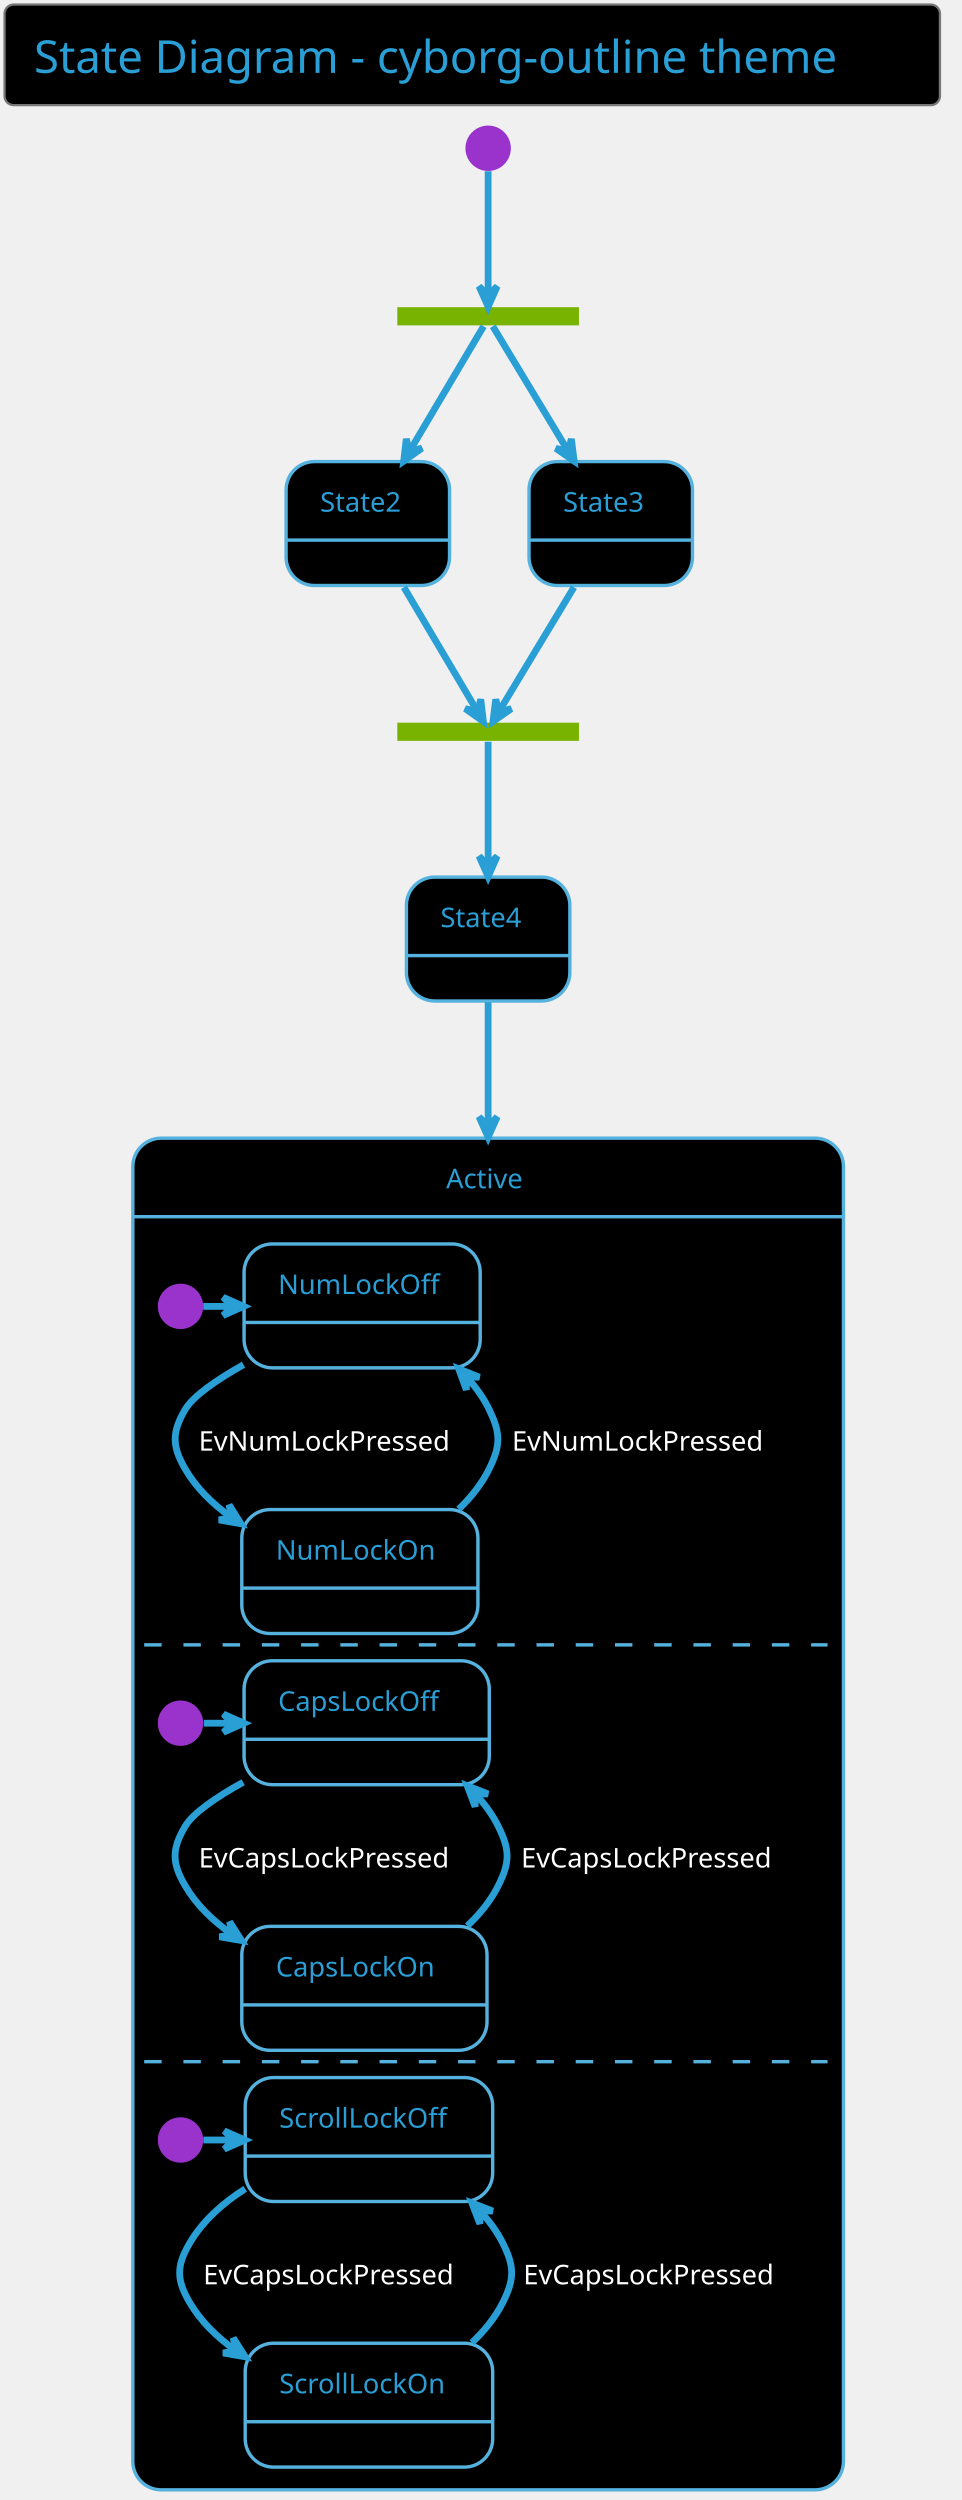
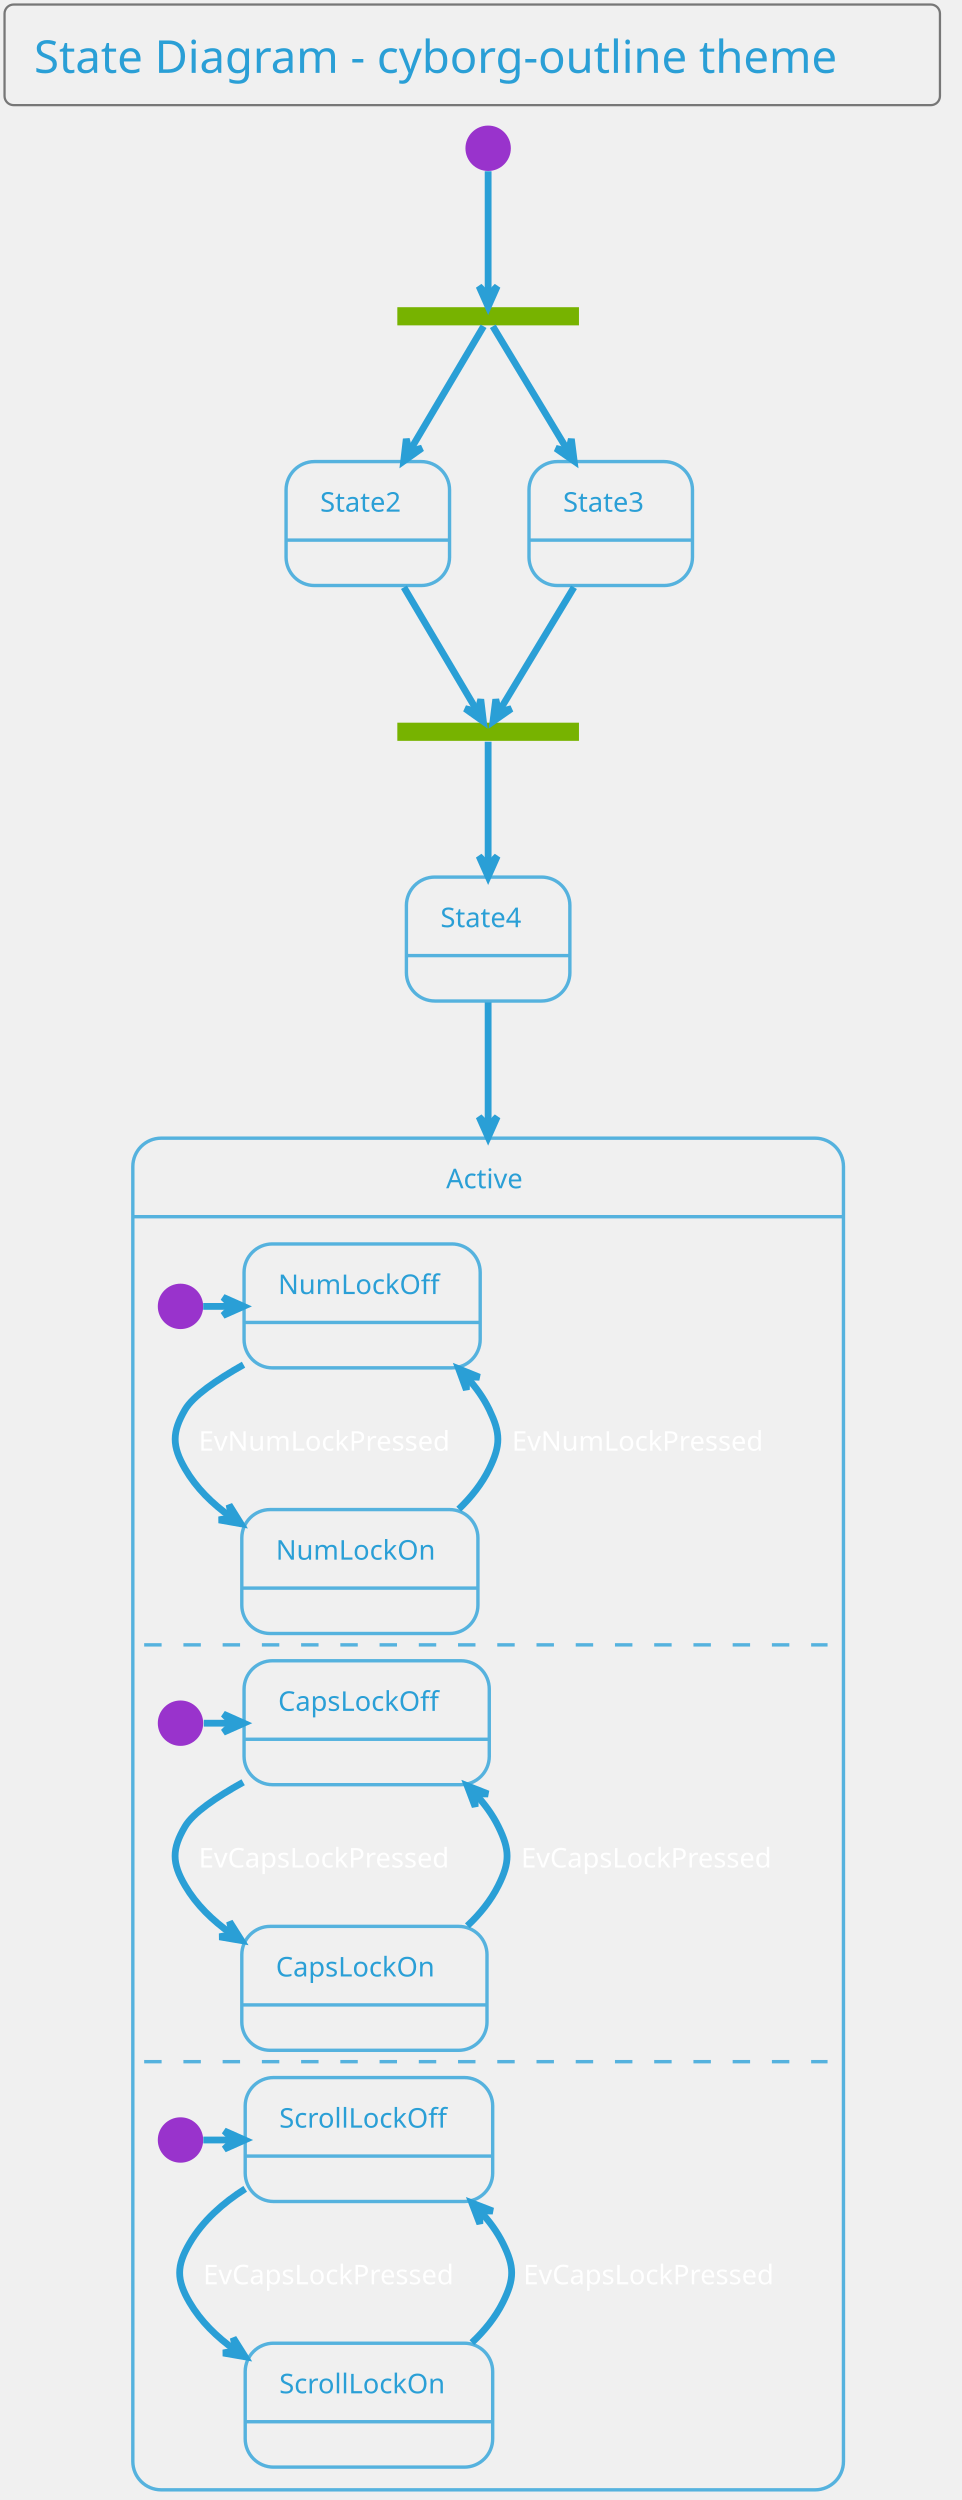
- <svg xmlns="http://www.w3.org/2000/svg" contentScriptType="application/ecmascript" contentStyleType="text/css" height="1147.917px" preserveAspectRatio="none" style="width:441px;height:1147px;background:#000000;" version="1.1" viewBox="0 0 441 1147" width="441.667px" zoomAndPan="magnify">
+ <svg xmlns="http://www.w3.org/2000/svg" contentScriptType="application/ecmascript" contentStyleType="text/css" height="1147.917px" preserveAspectRatio="none" style="width:441px;height:1147px;background:#00000000;" version="1.1" viewBox="0 0 441 1147" width="441.667px" zoomAndPan="magnify">
  <defs />
  <g>
-     <rect fill="#000000" height="46.153" rx="4.167" ry="4.167" style="stroke:#777777;stroke-width:1.042;" width="429.167" x="2.083" y="2.083" />
+     <rect height="46.153" rx="4.167" ry="4.167" style="stroke:#777777;stroke-width:1.042;fill:none;" width="429.167" x="2.083" y="2.083" />
    <text fill="#2A9FD6" font-family="Verdana" font-size="20.833" lengthAdjust="spacing" textLength="402.083" x="15.625" y="33.445">State Diagram - cyborg-outline theme</text>
    <rect fill="#77B300" height="8.333" style="stroke:none;stroke-width:1.042;" width="83.333" x="182.292" y="140.944" />
    <ellipse cx="223.958" cy="68.028" fill="#9933CC" rx="10.417" ry="10.417" style="stroke:none;stroke-width:1.042;" />
    <g id="State2">
-       <rect fill="#000000" height="56.858" rx="13.021" ry="13.021" style="stroke:#55B2DE;stroke-width:1.562;" width="75" x="131.25" y="211.778" />
-       <line style="stroke:#55B2DE;stroke-width:1.562;" x1="131.25" x2="206.25" y1="247.803" y2="247.803" />
+       <rect height="56.858" rx="13.021" ry="13.021" style="stroke:#55B2DE;stroke-width:1.562;fill:none;" width="75" x="131.25" y="211.778" />
+       <line style="stroke:#55B2DE;stroke-width:1.562;fill:none;" x1="131.25" x2="206.25" y1="247.803" y2="247.803" />
      <text fill="#2A9FD6" font-family="Verdana" font-size="12.5" lengthAdjust="spacing" textLength="43.75" x="146.875" y="234.762">State2</text>
    </g>
    <g id="State3">
-       <rect fill="#000000" height="56.858" rx="13.021" ry="13.021" style="stroke:#55B2DE;stroke-width:1.562;" width="75" x="242.708" y="211.778" />
-       <line style="stroke:#55B2DE;stroke-width:1.562;" x1="242.708" x2="317.708" y1="247.803" y2="247.803" />
+       <rect height="56.858" rx="13.021" ry="13.021" style="stroke:#55B2DE;stroke-width:1.562;fill:none;" width="75" x="242.708" y="211.778" />
+       <line style="stroke:#55B2DE;stroke-width:1.562;fill:none;" x1="242.708" x2="317.708" y1="247.803" y2="247.803" />
      <text fill="#2A9FD6" font-family="Verdana" font-size="12.5" lengthAdjust="spacing" textLength="43.75" x="258.333" y="234.762">State3</text>
    </g>
    <rect fill="#77B300" height="8.333" style="stroke:none;stroke-width:1.042;" width="83.333" x="182.292" y="331.569" />
    <g id="State4">
-       <rect fill="#000000" height="56.858" rx="13.021" ry="13.021" style="stroke:#55B2DE;stroke-width:1.562;" width="75" x="186.458" y="402.403" />
-       <line style="stroke:#55B2DE;stroke-width:1.562;" x1="186.458" x2="261.458" y1="438.428" y2="438.428" />
+       <rect height="56.858" rx="13.021" ry="13.021" style="stroke:#55B2DE;stroke-width:1.562;fill:none;" width="75" x="186.458" y="402.403" />
+       <line style="stroke:#55B2DE;stroke-width:1.562;fill:none;" x1="186.458" x2="261.458" y1="438.428" y2="438.428" />
      <text fill="#2A9FD6" font-family="Verdana" font-size="12.5" lengthAdjust="spacing" textLength="43.75" x="202.083" y="425.387">State4</text>
    </g>
-     <rect fill="#000000" height="620.142" rx="13.021" ry="13.021" style="stroke:#55B2DE;stroke-width:1.562;" width="326.042" x="60.938" y="522.194" />
-     <rect fill="#000000" height="577.867" rx="13.021" ry="13.021" style="stroke:#000000;stroke-width:1.042;" width="319.792" x="64.062" y="561.344" />
-     <line style="stroke:#55B2DE;stroke-width:1.562;" x1="60.938" x2="386.979" y1="558.219" y2="558.219" />
+     <rect height="620.142" rx="13.021" ry="13.021" style="stroke:#55B2DE;stroke-width:1.562;fill:none;" width="326.042" x="60.938" y="522.194" />
+     <rect height="577.867" rx="13.021" ry="13.021" style="stroke:#00000000;stroke-width:1.042;fill:none;" width="319.792" x="64.062" y="561.344" />
+     <line style="stroke:#55B2DE;stroke-width:1.562;fill:none;" x1="60.938" x2="386.979" y1="558.219" y2="558.219" />
    <text fill="#2A9FD6" font-family="Verdana" font-size="12.5" lengthAdjust="spacing" textLength="38.542" x="204.688" y="545.178">Active</text>
    <ellipse cx="82.812" cy="599.365" fill="#9933CC" rx="10.417" ry="10.417" style="stroke:none;stroke-width:1.042;" />
    <g id="Active.NumLockOff">
-       <rect fill="#000000" height="56.858" rx="13.021" ry="13.021" style="stroke:#55B2DE;stroke-width:1.562;" width="108.333" x="111.979" y="570.719" />
-       <line style="stroke:#55B2DE;stroke-width:1.562;" x1="111.979" x2="220.312" y1="606.744" y2="606.744" />
+       <rect height="56.858" rx="13.021" ry="13.021" style="stroke:#55B2DE;stroke-width:1.562;fill:none;" width="108.333" x="111.979" y="570.719" />
+       <line style="stroke:#55B2DE;stroke-width:1.562;fill:none;" x1="111.979" x2="220.312" y1="606.744" y2="606.744" />
      <text fill="#2A9FD6" font-family="Verdana" font-size="12.5" lengthAdjust="spacing" textLength="77.083" x="127.604" y="593.703">NumLockOff</text>
    </g>
    <g id="Active.NumLockOn">
-       <rect fill="#000000" height="56.858" rx="13.021" ry="13.021" style="stroke:#55B2DE;stroke-width:1.562;" width="108.333" x="110.938" y="692.594" />
-       <line style="stroke:#55B2DE;stroke-width:1.562;" x1="110.938" x2="219.271" y1="728.619" y2="728.619" />
+       <rect height="56.858" rx="13.021" ry="13.021" style="stroke:#55B2DE;stroke-width:1.562;fill:none;" width="108.333" x="110.938" y="692.594" />
+       <line style="stroke:#55B2DE;stroke-width:1.562;fill:none;" x1="110.938" x2="219.271" y1="728.619" y2="728.619" />
      <text fill="#2A9FD6" font-family="Verdana" font-size="12.5" lengthAdjust="spacing" textLength="77.083" x="126.562" y="715.578">NumLockOn</text>
    </g>
    <path d="M93.229,599.365 C97.573,599.365 101.906,599.365 106.25,599.365 " fill="none" id="*start*Active-to-NumLockOff" style="stroke:#2A9FD6;stroke-width:3.125;" />
    <polygon fill="#2A9FD6" points="111.74,599.365,102.365,595.199,106.531,599.365,102.365,603.532,111.74,599.365" style="stroke:#2A9FD6;stroke-width:3.125;" />
    <path d="M111.729,626.115 C99.208,633.178 88.49,640.584 84.896,646.761 C78.854,657.167 78.875,663.417 84.896,673.844 C89.979,682.657 97.458,689.949 105.823,695.928 " fill="none" id="NumLockOff-to-NumLockOn" style="stroke:#2A9FD6;stroke-width:3.125;" />
    <polygon fill="#2A9FD6" points="110.552,699.115,105.118,690.413,106.237,696.199,100.452,697.318,110.552,699.115" style="stroke:#2A9FD6;stroke-width:3.125;" />
    <text fill="#FFFFFF" font-family="Verdana" font-size="12.5" lengthAdjust="spacing" textLength="127.083" x="91.146" y="665.578">EvNumLockPressed</text>
    <path d="M210.458,692.417 C216.115,686.98 221.094,680.782 224.479,673.844 C229.76,663.021 229.708,657.605 224.479,646.761 C221.896,641.407 218.365,636.49 214.302,632.011 " fill="none" id="NumLockOn-to-NumLockOff" style="stroke:#2A9FD6;stroke-width:3.125;" />
    <polygon fill="#2A9FD6" points="210.438,628.021,213.965,637.655,214.06,631.763,219.952,631.858,210.438,628.021" style="stroke:#2A9FD6;stroke-width:3.125;" />
    <text fill="#FFFFFF" font-family="Verdana" font-size="12.5" lengthAdjust="spacing" textLength="127.083" x="234.896" y="665.578">EvNumLockPressed</text>
    <line style="stroke:#55B2DE;stroke-width:1.562;stroke-dasharray:8.0,10.0;" x1="66.146" x2="379.688" y1="754.661" y2="754.661" />
    <ellipse cx="82.812" cy="790.599" fill="#9933CC" rx="10.417" ry="10.417" style="stroke:none;stroke-width:1.042;" />
    <g id="Active.CONC87.CapsLockOff">
-       <rect fill="#000000" height="56.858" rx="13.021" ry="13.021" style="stroke:#55B2DE;stroke-width:1.562;" width="112.5" x="111.979" y="761.953" />
-       <line style="stroke:#55B2DE;stroke-width:1.562;" x1="111.979" x2="224.479" y1="797.978" y2="797.978" />
+       <rect height="56.858" rx="13.021" ry="13.021" style="stroke:#55B2DE;stroke-width:1.562;fill:none;" width="112.5" x="111.979" y="761.953" />
+       <line style="stroke:#55B2DE;stroke-width:1.562;fill:none;" x1="111.979" x2="224.479" y1="797.978" y2="797.978" />
      <text fill="#2A9FD6" font-family="Verdana" font-size="12.5" lengthAdjust="spacing" textLength="81.25" x="127.604" y="784.937">CapsLockOff</text>
    </g>
    <g id="Active.CONC87.CapsLockOn">
-       <rect fill="#000000" height="56.858" rx="13.021" ry="13.021" style="stroke:#55B2DE;stroke-width:1.562;" width="112.5" x="110.938" y="883.828" />
-       <line style="stroke:#55B2DE;stroke-width:1.562;" x1="110.938" x2="223.438" y1="919.853" y2="919.853" />
+       <rect height="56.858" rx="13.021" ry="13.021" style="stroke:#55B2DE;stroke-width:1.562;fill:none;" width="112.5" x="110.938" y="883.828" />
+       <line style="stroke:#55B2DE;stroke-width:1.562;fill:none;" x1="110.938" x2="223.438" y1="919.853" y2="919.853" />
      <text fill="#2A9FD6" font-family="Verdana" font-size="12.5" lengthAdjust="spacing" textLength="81.25" x="126.562" y="906.812">CapsLockOn</text>
    </g>
    <path d="M93.49,790.599 C97.802,790.599 102.115,790.599 106.427,790.599 " fill="none" id="*start*CONC87-to-CapsLockOff" style="stroke:#2A9FD6;stroke-width:3.125;" />
    <polygon fill="#2A9FD6" points="111.885,790.599,102.51,786.432,106.677,790.599,102.51,794.765,111.885,790.599" style="stroke:#2A9FD6;stroke-width:3.125;" />
    <path d="M111.562,817.692 C99.094,824.609 88.5,831.859 84.896,837.994 C78.792,848.369 78.823,854.682 84.896,865.078 C90.062,873.922 97.604,881.203 106.052,887.161 " fill="none" id="CapsLockOff-to-CapsLockOn" style="stroke:#2A9FD6;stroke-width:3.125;" />
    <polygon fill="#2A9FD6" points="110.833,890.338,105.344,881.671,106.5,887.449,100.722,888.605,110.833,890.338" style="stroke:#2A9FD6;stroke-width:3.125;" />
    <text fill="#FFFFFF" font-family="Verdana" font-size="12.5" lengthAdjust="spacing" textLength="131.25" x="91.146" y="856.812">EvCapsLockPressed</text>
    <path d="M214.406,883.588 C220.146,878.192 225.188,872.015 228.646,865.078 C234.01,854.307 233.969,848.786 228.646,837.994 C226,832.64 222.417,827.734 218.292,823.276 " fill="none" id="CapsLockOn-to-CapsLockOff" style="stroke:#2A9FD6;stroke-width:3.125;" />
    <polygon fill="#2A9FD6" points="214.365,819.317,217.989,828.915,218.025,823.022,223.917,823.058,214.365,819.317" style="stroke:#2A9FD6;stroke-width:3.125;" />
    <text fill="#FFFFFF" font-family="Verdana" font-size="12.5" lengthAdjust="spacing" textLength="131.25" x="239.062" y="856.812">EvCapsLockPressed</text>
    <line style="stroke:#55B2DE;stroke-width:1.562;stroke-dasharray:8.0,10.0;" x1="66.146" x2="379.688" y1="945.894" y2="945.894" />
    <ellipse cx="82.812" cy="981.832" fill="#9933CC" rx="10.417" ry="10.417" style="stroke:none;stroke-width:1.042;" />
    <g id="Active.CONC95.ScrollLockOff">
-       <rect fill="#000000" height="56.858" rx="13.021" ry="13.021" style="stroke:#55B2DE;stroke-width:1.562;" width="113.542" x="112.5" y="953.186" />
-       <line style="stroke:#55B2DE;stroke-width:1.562;" x1="112.5" x2="226.042" y1="989.211" y2="989.211" />
+       <rect height="56.858" rx="13.021" ry="13.021" style="stroke:#55B2DE;stroke-width:1.562;fill:none;" width="113.542" x="112.5" y="953.186" />
+       <line style="stroke:#55B2DE;stroke-width:1.562;fill:none;" x1="112.5" x2="226.042" y1="989.211" y2="989.211" />
      <text fill="#2A9FD6" font-family="Verdana" font-size="12.5" lengthAdjust="spacing" textLength="82.292" x="128.125" y="976.17">ScrollLockOff</text>
    </g>
    <g id="Active.CONC95.ScrollLockOn">
-       <rect fill="#000000" height="56.858" rx="13.021" ry="13.021" style="stroke:#55B2DE;stroke-width:1.562;" width="113.542" x="112.5" y="1075.061" />
-       <line style="stroke:#55B2DE;stroke-width:1.562;" x1="112.5" x2="226.042" y1="1111.086" y2="1111.086" />
+       <rect height="56.858" rx="13.021" ry="13.021" style="stroke:#55B2DE;stroke-width:1.562;fill:none;" width="113.542" x="112.5" y="1075.061" />
+       <line style="stroke:#55B2DE;stroke-width:1.562;fill:none;" x1="112.5" x2="226.042" y1="1111.086" y2="1111.086" />
      <text fill="#2A9FD6" font-family="Verdana" font-size="12.5" lengthAdjust="spacing" textLength="82.292" x="128.125" y="1098.045">ScrollLockOn</text>
    </g>
    <path d="M93.281,981.832 C97.833,981.832 102.385,981.832 106.938,981.832 " fill="none" id="*start*CONC95-to-ScrollLockOff" style="stroke:#2A9FD6;stroke-width:3.125;" />
    <polygon fill="#2A9FD6" points="112.281,981.832,102.906,977.665,107.073,981.832,102.906,985.999,112.281,981.832" style="stroke:#2A9FD6;stroke-width:3.125;" />
    <path d="M112.5,1004.228 C102.302,1010.686 93.021,1018.894 86.979,1029.228 C80.906,1039.623 80.906,1045.915 86.979,1056.311 C92.073,1065.03 99.479,1072.238 107.792,1078.155 " fill="none" id="ScrollLockOff-to-ScrollLockOn" style="stroke:#2A9FD6;stroke-width:3.125;" />
    <polygon fill="#2A9FD6" points="112.5,1081.311,107.031,1072.631,108.173,1078.412,102.392,1079.554,112.5,1081.311" style="stroke:#2A9FD6;stroke-width:3.125;" />
    <text fill="#FFFFFF" font-family="Verdana" font-size="12.5" lengthAdjust="spacing" textLength="131.25" x="93.229" y="1048.045">EvCapsLockPressed</text>
    <path d="M216.49,1074.822 C222.229,1069.426 227.271,1063.248 230.729,1056.311 C236.094,1045.54 236.094,1039.998 230.729,1029.228 C228.083,1023.915 224.5,1019.051 220.396,1014.644 " fill="none" id="ScrollLockOn-to-ScrollLockOff" style="stroke:#2A9FD6;stroke-width:3.125;" />
    <polygon fill="#2A9FD6" points="216.49,1010.717,220.153,1020.3,220.165,1014.408,226.058,1014.419,216.49,1010.717" style="stroke:#2A9FD6;stroke-width:3.125;" />
    <text fill="#FFFFFF" font-family="Verdana" font-size="12.5" lengthAdjust="spacing" textLength="131.25" x="240.104" y="1048.045">EvCapsLockPressed</text>
    <path d="M223.958,78.569 C223.958,93.194 223.958,121.038 223.958,135.246 " fill="none" id="*start-to-fork_state" style="stroke:#2A9FD6;stroke-width:3.125;" />
    <polygon fill="#2A9FD6" points="223.958,140.726,228.125,131.351,223.958,135.517,219.792,131.351,223.958,140.726" style="stroke:#2A9FD6;stroke-width:3.125;" />
    <path d="M221.865,149.694 C216.312,159.069 200.76,185.319 187.917,207.007 " fill="none" id="fork_state-to-State2" style="stroke:#2A9FD6;stroke-width:3.125;" />
    <polygon fill="#2A9FD6" points="185.219,211.559,193.577,205.61,187.87,207.076,186.404,201.369,185.219,211.559" style="stroke:#2A9FD6;stroke-width:3.125;" />
    <path d="M226.094,149.694 C231.75,159.069 247.594,185.319 260.677,207.007 " fill="none" id="fork_state-to-State3" style="stroke:#2A9FD6;stroke-width:3.125;" />
    <polygon fill="#2A9FD6" points="263.427,211.559,262.137,201.381,260.73,207.103,255.008,205.697,263.427,211.559" style="stroke:#2A9FD6;stroke-width:3.125;" />
    <path d="M185.312,269.434 C196.875,288.965 211.531,313.705 219.031,326.382 " fill="none" id="State2-to-join_state" style="stroke:#2A9FD6;stroke-width:3.125;" />
    <polygon fill="#2A9FD6" points="221.781,331.028,220.571,320.84,219.119,326.551,213.408,325.1,221.781,331.028" style="stroke:#2A9FD6;stroke-width:3.125;" />
    <path d="M263.333,269.434 C251.552,288.965 236.625,313.705 228.969,326.382 " fill="none" id="State3-to-join_state" style="stroke:#2A9FD6;stroke-width:3.125;" />
    <polygon fill="#2A9FD6" points="226.177,331.028,234.588,325.153,228.868,326.568,227.452,320.848,226.177,331.028" style="stroke:#2A9FD6;stroke-width:3.125;" />
    <path d="M223.958,340.319 C223.958,349.58 223.958,375.288 223.958,396.819 " fill="none" id="join_state-to-State4" style="stroke:#2A9FD6;stroke-width:3.125;" />
    <polygon fill="#2A9FD6" points="223.958,402.184,228.125,392.809,223.958,396.976,219.792,392.809,223.958,402.184" style="stroke:#2A9FD6;stroke-width:3.125;" />
    <path d="M223.958,459.83 C223.958,474.392 223.958,493.872 223.958,516.33 " fill="none" id="State4-to-Active" style="stroke:#2A9FD6;stroke-width:3.125;" />
    <polygon fill="#2A9FD6" points="223.958,521.778,228.125,512.403,223.958,516.569,219.792,512.403,223.958,521.778" style="stroke:#2A9FD6;stroke-width:3.125;" />
  </g>
</svg>
